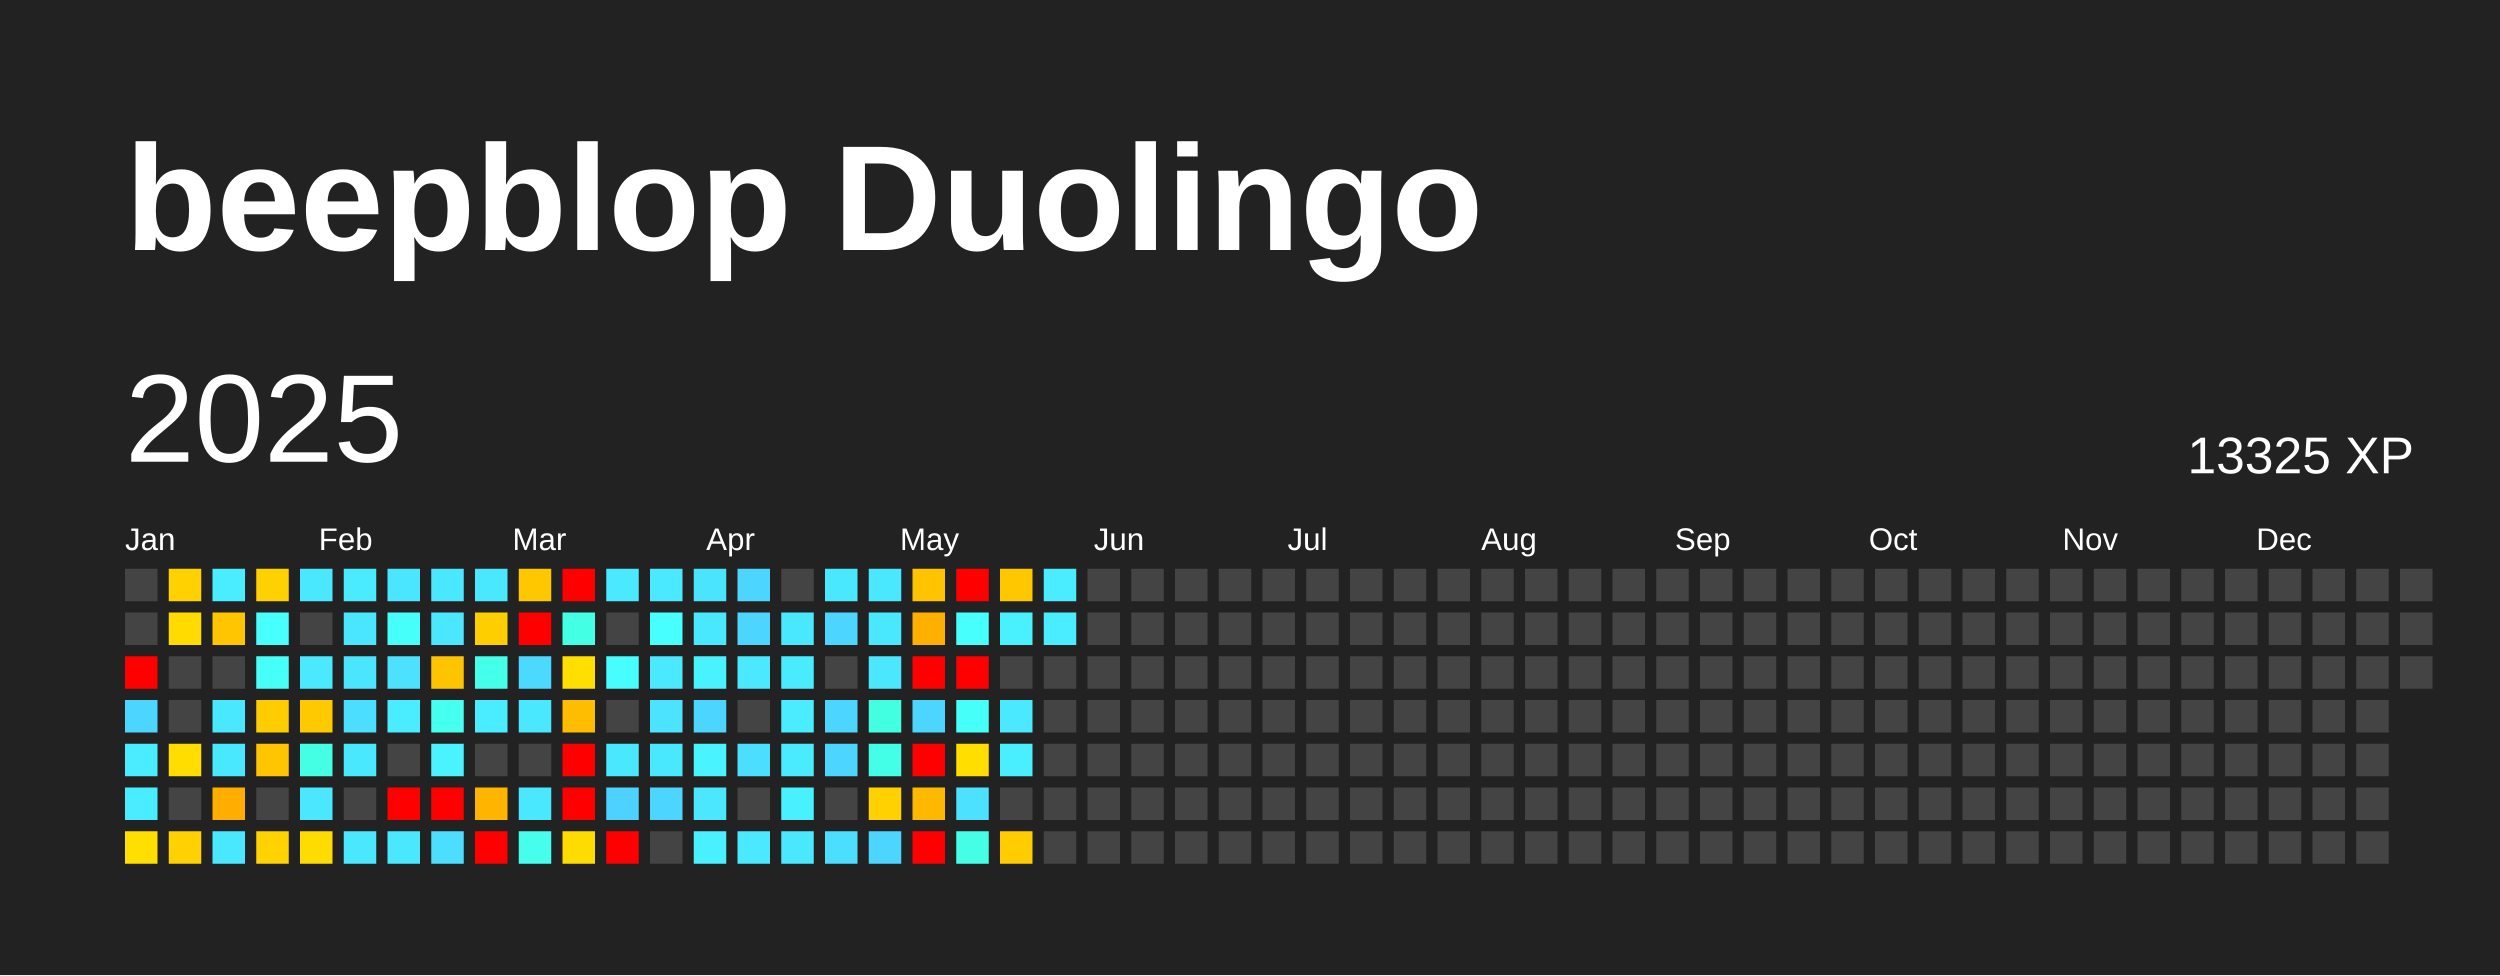
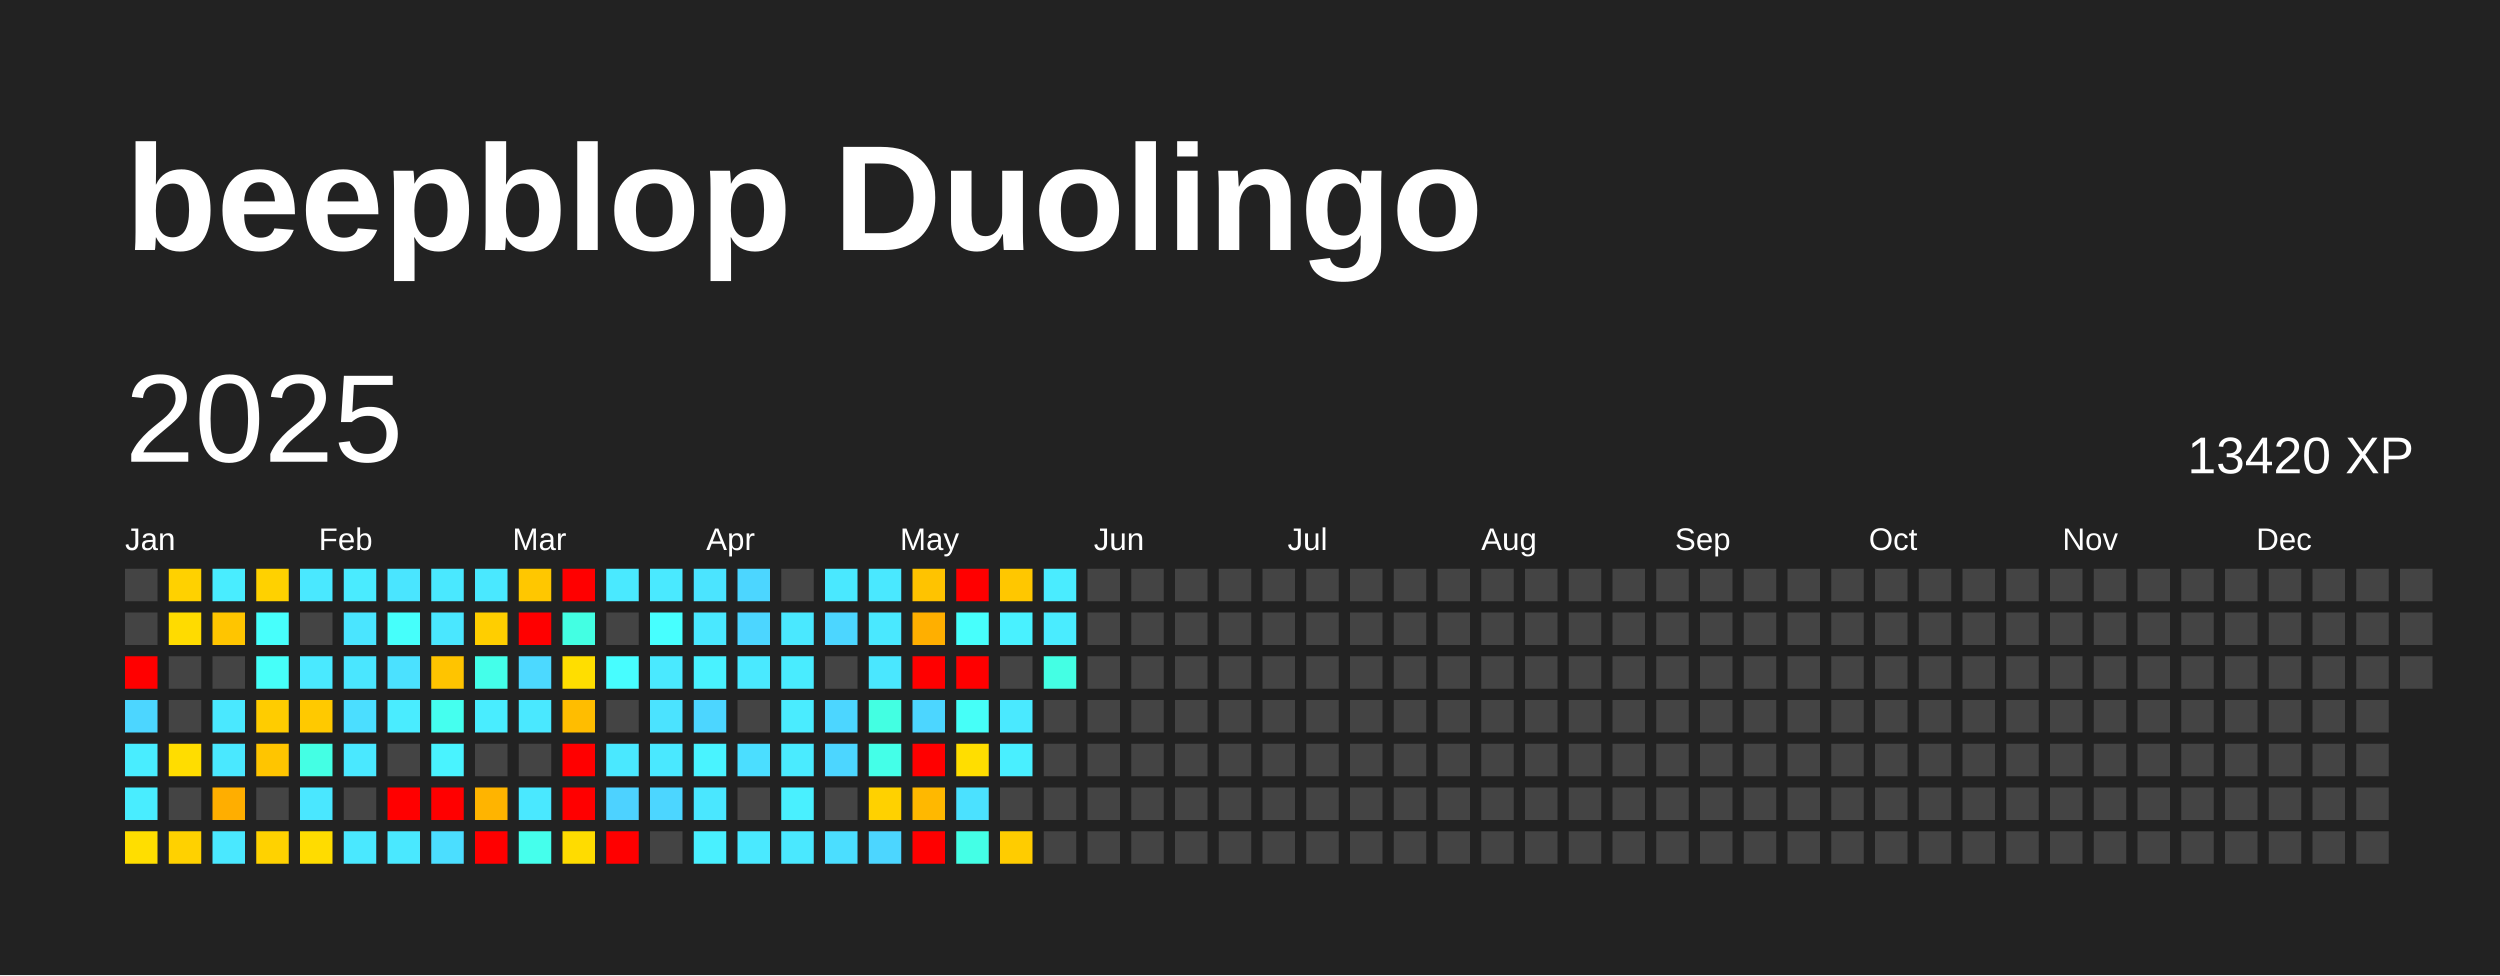
<svg xmlns="http://www.w3.org/2000/svg" baseProfile="full" height="78mm" version="1.1" viewBox="0,0,200,78" width="200mm">
  <defs />
  <rect fill="#222222" height="78" width="200" x="0" y="0" />
  <text fill="#FFFFFF" style="font-size:12px; font-family:Arial; font-weight:bold;" x="10" y="20">beepblop Duolingo</text>
  <text dominant-baseline="hanging" fill="#FFFFFF" style="font-size:10.0px; font-family:Arial;" x="10" y="30">2025</text>
-   <text dominant-baseline="hanging" fill="#FFFFFF" style="font-size:4.125px; font-family:Arial;" x="175" y="35">13325 XP</text>
+   <text dominant-baseline="hanging" fill="#FFFFFF" style="font-size:4.125px; font-family:Arial;" x="175" y="35">13420 XP</text>
  <text fill="#FFFFFF" style="font-size:2.5px; font-family:Arial" x="10.0" y="44">Jan</text>
  <text fill="#FFFFFF" style="font-size:2.5px; font-family:Arial" x="25.5" y="44">Feb</text>
  <text fill="#FFFFFF" style="font-size:2.5px; font-family:Arial" x="41.0" y="44">Mar</text>
  <text fill="#FFFFFF" style="font-size:2.5px; font-family:Arial" x="56.5" y="44">Apr</text>
  <text fill="#FFFFFF" style="font-size:2.5px; font-family:Arial" x="72.0" y="44">May</text>
  <text fill="#FFFFFF" style="font-size:2.5px; font-family:Arial" x="87.5" y="44">Jun</text>
  <text fill="#FFFFFF" style="font-size:2.5px; font-family:Arial" x="103.0" y="44">Jul</text>
  <text fill="#FFFFFF" style="font-size:2.5px; font-family:Arial" x="118.5" y="44">Aug</text>
  <text fill="#FFFFFF" style="font-size:2.5px; font-family:Arial" x="134.0" y="44">Sep</text>
  <text fill="#FFFFFF" style="font-size:2.5px; font-family:Arial" x="149.5" y="44">Oct</text>
  <text fill="#FFFFFF" style="font-size:2.5px; font-family:Arial" x="165.0" y="44">Nov</text>
  <text fill="#FFFFFF" style="font-size:2.5px; font-family:Arial" x="180.5" y="44">Dec</text>
  <rect fill="#444444" height="2.6" width="2.6" x="10.0" y="45.5" />
  <rect fill="#444444" height="2.6" width="2.6" x="10.0" y="49.0" />
  <rect fill="red" height="2.6" width="2.6" x="10.0" y="52.5" />
  <rect fill="#4cd6ff" height="2.6" width="2.6" x="10.0" y="56.0" />
  <rect fill="#49edff" height="2.6" width="2.6" x="10.0" y="59.5" />
  <rect fill="#49edff" height="2.6" width="2.6" x="10.0" y="63.0" />
  <rect fill="#ffde00" height="2.6" width="2.6" x="10.0" y="66.5" />
  <rect fill="#ffd100" height="2.6" width="2.6" x="13.5" y="45.5" />
  <rect fill="#ffdb00" height="2.6" width="2.6" x="13.5" y="49.0" />
  <rect fill="#444444" height="2.6" width="2.6" x="13.5" y="52.5" />
  <rect fill="#444444" height="2.6" width="2.6" x="13.5" y="56.0" />
  <rect fill="#ffdd00" height="2.6" width="2.6" x="13.5" y="59.5" />
  <rect fill="#444444" height="2.6" width="2.6" x="13.5" y="63.0" />
  <rect fill="#ffd100" height="2.6" width="2.6" x="13.5" y="66.5" />
  <rect fill="#49edff" height="2.6" width="2.6" x="17.0" y="45.5" />
  <rect fill="#ffc500" height="2.6" width="2.6" x="17.0" y="49.0" />
  <rect fill="#444444" height="2.6" width="2.6" x="17.0" y="52.5" />
  <rect fill="#4ae8ff" height="2.6" width="2.6" x="17.0" y="56.0" />
  <rect fill="#4ae8ff" height="2.6" width="2.6" x="17.0" y="59.5" />
  <rect fill="#ffae00" height="2.6" width="2.6" x="17.0" y="63.0" />
  <rect fill="#4ae8ff" height="2.6" width="2.6" x="17.0" y="66.5" />
  <rect fill="#ffd100" height="2.6" width="2.6" x="20.5" y="45.5" />
  <rect fill="#47fffc" height="2.6" width="2.6" x="20.5" y="49.0" />
  <rect fill="#46fff9" height="2.6" width="2.6" x="20.5" y="52.5" />
  <rect fill="#ffcc00" height="2.6" width="2.6" x="20.5" y="56.0" />
  <rect fill="#ffc500" height="2.6" width="2.6" x="20.5" y="59.5" />
  <rect fill="#444444" height="2.6" width="2.6" x="20.5" y="63.0" />
  <rect fill="#ffd200" height="2.6" width="2.6" x="20.5" y="66.5" />
  <rect fill="#4ae8ff" height="2.6" width="2.6" x="24.0" y="45.5" />
  <rect fill="#444444" height="2.6" width="2.6" x="24.0" y="49.0" />
  <rect fill="#4ae9ff" height="2.6" width="2.6" x="24.0" y="52.5" />
  <rect fill="#ffc900" height="2.6" width="2.6" x="24.0" y="56.0" />
  <rect fill="#44ffe4" height="2.6" width="2.6" x="24.0" y="59.5" />
  <rect fill="#4ae7ff" height="2.6" width="2.6" x="24.0" y="63.0" />
  <rect fill="#ffdc00" height="2.6" width="2.6" x="24.0" y="66.5" />
  <rect fill="#4aebff" height="2.6" width="2.6" x="27.5" y="45.5" />
  <rect fill="#4ae5ff" height="2.6" width="2.6" x="27.5" y="49.0" />
  <rect fill="#4ae6ff" height="2.6" width="2.6" x="27.5" y="52.5" />
  <rect fill="#4bdeff" height="2.6" width="2.6" x="27.5" y="56.0" />
  <rect fill="#4ae8ff" height="2.6" width="2.6" x="27.5" y="59.5" />
  <rect fill="#444444" height="2.6" width="2.6" x="27.5" y="63.0" />
  <rect fill="#4ae8ff" height="2.6" width="2.6" x="27.5" y="66.5" />
  <rect fill="#4ae5ff" height="2.6" width="2.6" x="31.0" y="45.5" />
  <rect fill="#46fffb" height="2.6" width="2.6" x="31.0" y="49.0" />
  <rect fill="#4be1ff" height="2.6" width="2.6" x="31.0" y="52.5" />
  <rect fill="#4aecff" height="2.6" width="2.6" x="31.0" y="56.0" />
  <rect fill="#444444" height="2.6" width="2.6" x="31.0" y="59.5" />
  <rect fill="red" height="2.6" width="2.6" x="31.0" y="63.0" />
  <rect fill="#4ae8ff" height="2.6" width="2.6" x="31.0" y="66.5" />
  <rect fill="#4ae8ff" height="2.6" width="2.6" x="34.5" y="45.5" />
  <rect fill="#4ae7ff" height="2.6" width="2.6" x="34.5" y="49.0" />
  <rect fill="#ffc400" height="2.6" width="2.6" x="34.5" y="52.5" />
  <rect fill="#45ffef" height="2.6" width="2.6" x="34.5" y="56.0" />
  <rect fill="#49f3ff" height="2.6" width="2.6" x="34.5" y="59.5" />
  <rect fill="red" height="2.6" width="2.6" x="34.5" y="63.0" />
  <rect fill="#4bdeff" height="2.6" width="2.6" x="34.5" y="66.5" />
  <rect fill="#4ae8ff" height="2.6" width="2.6" x="38.0" y="45.5" />
  <rect fill="#ffce00" height="2.6" width="2.6" x="38.0" y="49.0" />
  <rect fill="#44ffea" height="2.6" width="2.6" x="38.0" y="52.5" />
  <rect fill="#49edff" height="2.6" width="2.6" x="38.0" y="56.0" />
  <rect fill="#444444" height="2.6" width="2.6" x="38.0" y="59.5" />
  <rect fill="#ffb400" height="2.6" width="2.6" x="38.0" y="63.0" />
  <rect fill="red" height="2.6" width="2.6" x="38.0" y="66.5" />
  <rect fill="#ffc700" height="2.6" width="2.6" x="41.5" y="45.5" />
  <rect fill="red" height="2.6" width="2.6" x="41.5" y="49.0" />
  <rect fill="#4cd9ff" height="2.6" width="2.6" x="41.5" y="52.5" />
  <rect fill="#4ae8ff" height="2.6" width="2.6" x="41.5" y="56.0" />
  <rect fill="#444444" height="2.6" width="2.6" x="41.5" y="59.5" />
  <rect fill="#4ae8ff" height="2.6" width="2.6" x="41.5" y="63.0" />
  <rect fill="#45ffec" height="2.6" width="2.6" x="41.5" y="66.5" />
  <rect fill="red" height="2.6" width="2.6" x="45.0" y="45.5" />
  <rect fill="#43ffe3" height="2.6" width="2.6" x="45.0" y="49.0" />
  <rect fill="#ffde00" height="2.6" width="2.6" x="45.0" y="52.5" />
  <rect fill="#ffbd00" height="2.6" width="2.6" x="45.0" y="56.0" />
  <rect fill="red" height="2.6" width="2.6" x="45.0" y="59.5" />
  <rect fill="red" height="2.6" width="2.6" x="45.0" y="63.0" />
  <rect fill="#ffdc00" height="2.6" width="2.6" x="45.0" y="66.5" />
  <rect fill="#4ae9ff" height="2.6" width="2.6" x="48.5" y="45.5" />
  <rect fill="#444444" height="2.6" width="2.6" x="48.5" y="49.0" />
  <rect fill="#47fdff" height="2.6" width="2.6" x="48.5" y="52.5" />
  <rect fill="#444444" height="2.6" width="2.6" x="48.5" y="56.0" />
  <rect fill="#4ae8ff" height="2.6" width="2.6" x="48.5" y="59.5" />
  <rect fill="#4dd2ff" height="2.6" width="2.6" x="48.5" y="63.0" />
  <rect fill="red" height="2.6" width="2.6" x="48.5" y="66.5" />
  <rect fill="#4ae9ff" height="2.6" width="2.6" x="52.0" y="45.5" />
  <rect fill="#47ffff" height="2.6" width="2.6" x="52.0" y="49.0" />
  <rect fill="#4ae9ff" height="2.6" width="2.6" x="52.0" y="52.5" />
  <rect fill="#4be3ff" height="2.6" width="2.6" x="52.0" y="56.0" />
  <rect fill="#4ae8ff" height="2.6" width="2.6" x="52.0" y="59.5" />
  <rect fill="#4cd6ff" height="2.6" width="2.6" x="52.0" y="63.0" />
  <rect fill="#444444" height="2.6" width="2.6" x="52.0" y="66.5" />
  <rect fill="#4be4ff" height="2.6" width="2.6" x="55.5" y="45.5" />
  <rect fill="#4ae8ff" height="2.6" width="2.6" x="55.5" y="49.0" />
  <rect fill="#49f2ff" height="2.6" width="2.6" x="55.5" y="52.5" />
  <rect fill="#4cd6ff" height="2.6" width="2.6" x="55.5" y="56.0" />
  <rect fill="#49f3ff" height="2.6" width="2.6" x="55.5" y="59.5" />
  <rect fill="#4ae7ff" height="2.6" width="2.6" x="55.5" y="63.0" />
  <rect fill="#49f0ff" height="2.6" width="2.6" x="55.5" y="66.5" />
  <rect fill="#4cd6ff" height="2.6" width="2.6" x="59.0" y="45.5" />
  <rect fill="#4cd6ff" height="2.6" width="2.6" x="59.0" y="49.0" />
  <rect fill="#4ae9ff" height="2.6" width="2.6" x="59.0" y="52.5" />
  <rect fill="#444444" height="2.6" width="2.6" x="59.0" y="56.0" />
  <rect fill="#4bdeff" height="2.6" width="2.6" x="59.0" y="59.5" />
  <rect fill="#444444" height="2.6" width="2.6" x="59.0" y="63.0" />
  <rect fill="#4ae9ff" height="2.6" width="2.6" x="59.0" y="66.5" />
  <rect fill="#444444" height="2.6" width="2.6" x="62.5" y="45.5" />
  <rect fill="#4ae8ff" height="2.6" width="2.6" x="62.5" y="49.0" />
  <rect fill="#49ecff" height="2.6" width="2.6" x="62.5" y="52.5" />
  <rect fill="#4aecff" height="2.6" width="2.6" x="62.5" y="56.0" />
  <rect fill="#4aebff" height="2.6" width="2.6" x="62.5" y="59.5" />
  <rect fill="#49f0ff" height="2.6" width="2.6" x="62.5" y="63.0" />
  <rect fill="#4ae8ff" height="2.6" width="2.6" x="62.5" y="66.5" />
  <rect fill="#4ae8ff" height="2.6" width="2.6" x="66.0" y="45.5" />
  <rect fill="#4cd6ff" height="2.6" width="2.6" x="66.0" y="49.0" />
  <rect fill="#444444" height="2.6" width="2.6" x="66.0" y="52.5" />
  <rect fill="#4cd6ff" height="2.6" width="2.6" x="66.0" y="56.0" />
  <rect fill="#4cd6ff" height="2.6" width="2.6" x="66.0" y="59.5" />
  <rect fill="#444444" height="2.6" width="2.6" x="66.0" y="63.0" />
  <rect fill="#4bdeff" height="2.6" width="2.6" x="66.0" y="66.5" />
  <rect fill="#4ae8ff" height="2.6" width="2.6" x="69.5" y="45.5" />
  <rect fill="#4ae8ff" height="2.6" width="2.6" x="69.5" y="49.0" />
  <rect fill="#4ae7ff" height="2.6" width="2.6" x="69.5" y="52.5" />
  <rect fill="#43ffe2" height="2.6" width="2.6" x="69.5" y="56.0" />
  <rect fill="#44ffe8" height="2.6" width="2.6" x="69.5" y="59.5" />
  <rect fill="#ffd100" height="2.6" width="2.6" x="69.5" y="63.0" />
  <rect fill="#4cd6ff" height="2.6" width="2.6" x="69.5" y="66.5" />
  <rect fill="#ffc300" height="2.6" width="2.6" x="73.0" y="45.5" />
  <rect fill="#ffaf00" height="2.6" width="2.6" x="73.0" y="49.0" />
  <rect fill="red" height="2.6" width="2.6" x="73.0" y="52.5" />
  <rect fill="#4cd6ff" height="2.6" width="2.6" x="73.0" y="56.0" />
  <rect fill="red" height="2.6" width="2.6" x="73.0" y="59.5" />
  <rect fill="#ffb800" height="2.6" width="2.6" x="73.0" y="63.0" />
  <rect fill="red" height="2.6" width="2.6" x="73.0" y="66.5" />
  <rect fill="red" height="2.6" width="2.6" x="76.5" y="45.5" />
  <rect fill="#47fffc" height="2.6" width="2.6" x="76.5" y="49.0" />
  <rect fill="red" height="2.6" width="2.6" x="76.5" y="52.5" />
  <rect fill="#46fff8" height="2.6" width="2.6" x="76.5" y="56.0" />
  <rect fill="#ffde00" height="2.6" width="2.6" x="76.5" y="59.5" />
  <rect fill="#4be1ff" height="2.6" width="2.6" x="76.5" y="63.0" />
  <rect fill="#44ffe6" height="2.6" width="2.6" x="76.5" y="66.5" />
  <rect fill="#ffc700" height="2.6" width="2.6" x="80.0" y="45.5" />
  <rect fill="#49f1ff" height="2.6" width="2.6" x="80.0" y="49.0" />
  <rect fill="#444444" height="2.6" width="2.6" x="80.0" y="52.5" />
  <rect fill="#4ae9ff" height="2.6" width="2.6" x="80.0" y="56.0" />
  <rect fill="#49efff" height="2.6" width="2.6" x="80.0" y="59.5" />
  <rect fill="#444444" height="2.6" width="2.6" x="80.0" y="63.0" />
  <rect fill="#ffcc00" height="2.6" width="2.6" x="80.0" y="66.5" />
  <rect fill="#4aecff" height="2.6" width="2.6" x="83.5" y="45.5" />
  <rect fill="#4aecff" height="2.6" width="2.6" x="83.5" y="49.0" />
-   <rect fill="#444444" height="2.6" width="2.6" x="83.5" y="52.5" />
+   <rect fill="#44ffe4" height="2.6" width="2.6" x="83.5" y="52.5" />
  <rect fill="#444444" height="2.6" width="2.6" x="83.5" y="56.0" />
  <rect fill="#444444" height="2.6" width="2.6" x="83.5" y="59.5" />
  <rect fill="#444444" height="2.6" width="2.6" x="83.5" y="63.0" />
  <rect fill="#444444" height="2.6" width="2.6" x="83.5" y="66.5" />
  <rect fill="#444444" height="2.6" width="2.6" x="87.0" y="45.5" />
  <rect fill="#444444" height="2.6" width="2.6" x="87.0" y="49.0" />
  <rect fill="#444444" height="2.6" width="2.6" x="87.0" y="52.5" />
  <rect fill="#444444" height="2.6" width="2.6" x="87.0" y="56.0" />
  <rect fill="#444444" height="2.6" width="2.6" x="87.0" y="59.5" />
  <rect fill="#444444" height="2.6" width="2.6" x="87.0" y="63.0" />
  <rect fill="#444444" height="2.6" width="2.6" x="87.0" y="66.5" />
  <rect fill="#444444" height="2.6" width="2.6" x="90.5" y="45.5" />
  <rect fill="#444444" height="2.6" width="2.6" x="90.5" y="49.0" />
  <rect fill="#444444" height="2.6" width="2.6" x="90.5" y="52.5" />
  <rect fill="#444444" height="2.6" width="2.6" x="90.5" y="56.0" />
  <rect fill="#444444" height="2.6" width="2.6" x="90.5" y="59.5" />
  <rect fill="#444444" height="2.6" width="2.6" x="90.5" y="63.0" />
  <rect fill="#444444" height="2.6" width="2.6" x="90.5" y="66.5" />
  <rect fill="#444444" height="2.6" width="2.6" x="94.0" y="45.5" />
  <rect fill="#444444" height="2.6" width="2.6" x="94.0" y="49.0" />
  <rect fill="#444444" height="2.6" width="2.6" x="94.0" y="52.5" />
  <rect fill="#444444" height="2.6" width="2.6" x="94.0" y="56.0" />
  <rect fill="#444444" height="2.6" width="2.6" x="94.0" y="59.5" />
  <rect fill="#444444" height="2.6" width="2.6" x="94.0" y="63.0" />
  <rect fill="#444444" height="2.6" width="2.6" x="94.0" y="66.5" />
  <rect fill="#444444" height="2.6" width="2.6" x="97.5" y="45.5" />
  <rect fill="#444444" height="2.6" width="2.6" x="97.5" y="49.0" />
  <rect fill="#444444" height="2.6" width="2.6" x="97.5" y="52.5" />
  <rect fill="#444444" height="2.6" width="2.6" x="97.5" y="56.0" />
  <rect fill="#444444" height="2.6" width="2.6" x="97.5" y="59.5" />
  <rect fill="#444444" height="2.6" width="2.6" x="97.5" y="63.0" />
  <rect fill="#444444" height="2.6" width="2.6" x="97.5" y="66.5" />
  <rect fill="#444444" height="2.6" width="2.6" x="101.0" y="45.5" />
  <rect fill="#444444" height="2.6" width="2.6" x="101.0" y="49.0" />
  <rect fill="#444444" height="2.6" width="2.6" x="101.0" y="52.5" />
  <rect fill="#444444" height="2.6" width="2.6" x="101.0" y="56.0" />
  <rect fill="#444444" height="2.6" width="2.6" x="101.0" y="59.5" />
  <rect fill="#444444" height="2.6" width="2.6" x="101.0" y="63.0" />
  <rect fill="#444444" height="2.6" width="2.6" x="101.0" y="66.5" />
  <rect fill="#444444" height="2.6" width="2.6" x="104.5" y="45.5" />
  <rect fill="#444444" height="2.6" width="2.6" x="104.5" y="49.0" />
  <rect fill="#444444" height="2.6" width="2.6" x="104.5" y="52.5" />
  <rect fill="#444444" height="2.6" width="2.6" x="104.5" y="56.0" />
  <rect fill="#444444" height="2.6" width="2.6" x="104.5" y="59.5" />
  <rect fill="#444444" height="2.6" width="2.6" x="104.5" y="63.0" />
  <rect fill="#444444" height="2.6" width="2.6" x="104.5" y="66.5" />
  <rect fill="#444444" height="2.6" width="2.6" x="108.0" y="45.5" />
  <rect fill="#444444" height="2.6" width="2.6" x="108.0" y="49.0" />
  <rect fill="#444444" height="2.6" width="2.6" x="108.0" y="52.5" />
  <rect fill="#444444" height="2.6" width="2.6" x="108.0" y="56.0" />
  <rect fill="#444444" height="2.6" width="2.6" x="108.0" y="59.5" />
  <rect fill="#444444" height="2.6" width="2.6" x="108.0" y="63.0" />
  <rect fill="#444444" height="2.6" width="2.6" x="108.0" y="66.5" />
  <rect fill="#444444" height="2.6" width="2.6" x="111.5" y="45.5" />
  <rect fill="#444444" height="2.6" width="2.6" x="111.5" y="49.0" />
  <rect fill="#444444" height="2.6" width="2.6" x="111.5" y="52.5" />
  <rect fill="#444444" height="2.6" width="2.6" x="111.5" y="56.0" />
  <rect fill="#444444" height="2.6" width="2.6" x="111.5" y="59.5" />
  <rect fill="#444444" height="2.6" width="2.6" x="111.5" y="63.0" />
  <rect fill="#444444" height="2.6" width="2.6" x="111.5" y="66.5" />
  <rect fill="#444444" height="2.6" width="2.6" x="115.0" y="45.5" />
  <rect fill="#444444" height="2.6" width="2.6" x="115.0" y="49.0" />
  <rect fill="#444444" height="2.6" width="2.6" x="115.0" y="52.5" />
  <rect fill="#444444" height="2.6" width="2.6" x="115.0" y="56.0" />
  <rect fill="#444444" height="2.6" width="2.6" x="115.0" y="59.5" />
  <rect fill="#444444" height="2.6" width="2.6" x="115.0" y="63.0" />
  <rect fill="#444444" height="2.6" width="2.6" x="115.0" y="66.5" />
  <rect fill="#444444" height="2.6" width="2.6" x="118.5" y="45.5" />
  <rect fill="#444444" height="2.6" width="2.6" x="118.5" y="49.0" />
  <rect fill="#444444" height="2.6" width="2.6" x="118.5" y="52.5" />
  <rect fill="#444444" height="2.6" width="2.6" x="118.5" y="56.0" />
  <rect fill="#444444" height="2.6" width="2.6" x="118.5" y="59.5" />
  <rect fill="#444444" height="2.6" width="2.6" x="118.5" y="63.0" />
  <rect fill="#444444" height="2.6" width="2.6" x="118.5" y="66.5" />
  <rect fill="#444444" height="2.6" width="2.6" x="122.0" y="45.5" />
  <rect fill="#444444" height="2.6" width="2.6" x="122.0" y="49.0" />
  <rect fill="#444444" height="2.6" width="2.6" x="122.0" y="52.5" />
  <rect fill="#444444" height="2.6" width="2.6" x="122.0" y="56.0" />
  <rect fill="#444444" height="2.6" width="2.6" x="122.0" y="59.5" />
  <rect fill="#444444" height="2.6" width="2.6" x="122.0" y="63.0" />
  <rect fill="#444444" height="2.6" width="2.6" x="122.0" y="66.5" />
  <rect fill="#444444" height="2.6" width="2.6" x="125.5" y="45.5" />
  <rect fill="#444444" height="2.6" width="2.6" x="125.5" y="49.0" />
  <rect fill="#444444" height="2.6" width="2.6" x="125.5" y="52.5" />
  <rect fill="#444444" height="2.6" width="2.6" x="125.5" y="56.0" />
  <rect fill="#444444" height="2.6" width="2.6" x="125.5" y="59.5" />
  <rect fill="#444444" height="2.6" width="2.6" x="125.5" y="63.0" />
  <rect fill="#444444" height="2.6" width="2.6" x="125.5" y="66.5" />
  <rect fill="#444444" height="2.6" width="2.6" x="129.0" y="45.5" />
  <rect fill="#444444" height="2.6" width="2.6" x="129.0" y="49.0" />
  <rect fill="#444444" height="2.6" width="2.6" x="129.0" y="52.5" />
  <rect fill="#444444" height="2.6" width="2.6" x="129.0" y="56.0" />
  <rect fill="#444444" height="2.6" width="2.6" x="129.0" y="59.5" />
  <rect fill="#444444" height="2.6" width="2.6" x="129.0" y="63.0" />
  <rect fill="#444444" height="2.6" width="2.6" x="129.0" y="66.5" />
  <rect fill="#444444" height="2.6" width="2.6" x="132.5" y="45.5" />
  <rect fill="#444444" height="2.6" width="2.6" x="132.5" y="49.0" />
  <rect fill="#444444" height="2.6" width="2.6" x="132.5" y="52.5" />
  <rect fill="#444444" height="2.6" width="2.6" x="132.5" y="56.0" />
  <rect fill="#444444" height="2.6" width="2.6" x="132.5" y="59.5" />
  <rect fill="#444444" height="2.6" width="2.6" x="132.5" y="63.0" />
  <rect fill="#444444" height="2.6" width="2.6" x="132.5" y="66.5" />
  <rect fill="#444444" height="2.6" width="2.6" x="136.0" y="45.5" />
  <rect fill="#444444" height="2.6" width="2.6" x="136.0" y="49.0" />
  <rect fill="#444444" height="2.6" width="2.6" x="136.0" y="52.5" />
  <rect fill="#444444" height="2.6" width="2.6" x="136.0" y="56.0" />
  <rect fill="#444444" height="2.6" width="2.6" x="136.0" y="59.5" />
  <rect fill="#444444" height="2.6" width="2.6" x="136.0" y="63.0" />
  <rect fill="#444444" height="2.6" width="2.6" x="136.0" y="66.5" />
  <rect fill="#444444" height="2.6" width="2.6" x="139.5" y="45.5" />
  <rect fill="#444444" height="2.6" width="2.6" x="139.5" y="49.0" />
  <rect fill="#444444" height="2.6" width="2.6" x="139.5" y="52.5" />
  <rect fill="#444444" height="2.6" width="2.6" x="139.5" y="56.0" />
  <rect fill="#444444" height="2.6" width="2.6" x="139.5" y="59.5" />
  <rect fill="#444444" height="2.6" width="2.6" x="139.5" y="63.0" />
  <rect fill="#444444" height="2.6" width="2.6" x="139.5" y="66.5" />
  <rect fill="#444444" height="2.6" width="2.6" x="143.0" y="45.5" />
  <rect fill="#444444" height="2.6" width="2.6" x="143.0" y="49.0" />
  <rect fill="#444444" height="2.6" width="2.6" x="143.0" y="52.5" />
  <rect fill="#444444" height="2.6" width="2.6" x="143.0" y="56.0" />
  <rect fill="#444444" height="2.6" width="2.6" x="143.0" y="59.5" />
  <rect fill="#444444" height="2.6" width="2.6" x="143.0" y="63.0" />
  <rect fill="#444444" height="2.6" width="2.6" x="143.0" y="66.5" />
  <rect fill="#444444" height="2.6" width="2.6" x="146.5" y="45.5" />
  <rect fill="#444444" height="2.6" width="2.6" x="146.5" y="49.0" />
  <rect fill="#444444" height="2.6" width="2.6" x="146.5" y="52.5" />
  <rect fill="#444444" height="2.6" width="2.6" x="146.5" y="56.0" />
  <rect fill="#444444" height="2.6" width="2.6" x="146.5" y="59.5" />
  <rect fill="#444444" height="2.6" width="2.6" x="146.5" y="63.0" />
  <rect fill="#444444" height="2.6" width="2.6" x="146.5" y="66.5" />
  <rect fill="#444444" height="2.6" width="2.6" x="150.0" y="45.5" />
  <rect fill="#444444" height="2.6" width="2.6" x="150.0" y="49.0" />
  <rect fill="#444444" height="2.6" width="2.6" x="150.0" y="52.5" />
  <rect fill="#444444" height="2.6" width="2.6" x="150.0" y="56.0" />
  <rect fill="#444444" height="2.6" width="2.6" x="150.0" y="59.5" />
  <rect fill="#444444" height="2.6" width="2.6" x="150.0" y="63.0" />
  <rect fill="#444444" height="2.6" width="2.6" x="150.0" y="66.5" />
  <rect fill="#444444" height="2.6" width="2.6" x="153.5" y="45.5" />
  <rect fill="#444444" height="2.6" width="2.6" x="153.5" y="49.0" />
  <rect fill="#444444" height="2.6" width="2.6" x="153.5" y="52.5" />
  <rect fill="#444444" height="2.6" width="2.6" x="153.5" y="56.0" />
  <rect fill="#444444" height="2.6" width="2.6" x="153.5" y="59.5" />
  <rect fill="#444444" height="2.6" width="2.6" x="153.5" y="63.0" />
  <rect fill="#444444" height="2.6" width="2.6" x="153.5" y="66.5" />
  <rect fill="#444444" height="2.6" width="2.6" x="157.0" y="45.5" />
  <rect fill="#444444" height="2.6" width="2.6" x="157.0" y="49.0" />
  <rect fill="#444444" height="2.6" width="2.6" x="157.0" y="52.5" />
  <rect fill="#444444" height="2.6" width="2.6" x="157.0" y="56.0" />
  <rect fill="#444444" height="2.6" width="2.6" x="157.0" y="59.5" />
  <rect fill="#444444" height="2.6" width="2.6" x="157.0" y="63.0" />
  <rect fill="#444444" height="2.6" width="2.6" x="157.0" y="66.5" />
  <rect fill="#444444" height="2.6" width="2.6" x="160.5" y="45.5" />
  <rect fill="#444444" height="2.6" width="2.6" x="160.5" y="49.0" />
  <rect fill="#444444" height="2.6" width="2.6" x="160.5" y="52.5" />
  <rect fill="#444444" height="2.6" width="2.6" x="160.5" y="56.0" />
  <rect fill="#444444" height="2.6" width="2.6" x="160.5" y="59.5" />
  <rect fill="#444444" height="2.6" width="2.6" x="160.5" y="63.0" />
  <rect fill="#444444" height="2.6" width="2.6" x="160.5" y="66.5" />
  <rect fill="#444444" height="2.6" width="2.6" x="164.0" y="45.5" />
  <rect fill="#444444" height="2.6" width="2.6" x="164.0" y="49.0" />
  <rect fill="#444444" height="2.6" width="2.6" x="164.0" y="52.5" />
  <rect fill="#444444" height="2.6" width="2.6" x="164.0" y="56.0" />
  <rect fill="#444444" height="2.6" width="2.6" x="164.0" y="59.5" />
  <rect fill="#444444" height="2.6" width="2.6" x="164.0" y="63.0" />
  <rect fill="#444444" height="2.6" width="2.6" x="164.0" y="66.5" />
  <rect fill="#444444" height="2.6" width="2.6" x="167.5" y="45.5" />
  <rect fill="#444444" height="2.6" width="2.6" x="167.5" y="49.0" />
  <rect fill="#444444" height="2.6" width="2.6" x="167.5" y="52.5" />
  <rect fill="#444444" height="2.6" width="2.6" x="167.5" y="56.0" />
  <rect fill="#444444" height="2.6" width="2.6" x="167.5" y="59.5" />
  <rect fill="#444444" height="2.6" width="2.6" x="167.5" y="63.0" />
  <rect fill="#444444" height="2.6" width="2.6" x="167.5" y="66.5" />
  <rect fill="#444444" height="2.6" width="2.6" x="171.0" y="45.5" />
  <rect fill="#444444" height="2.6" width="2.6" x="171.0" y="49.0" />
  <rect fill="#444444" height="2.6" width="2.6" x="171.0" y="52.5" />
  <rect fill="#444444" height="2.6" width="2.6" x="171.0" y="56.0" />
  <rect fill="#444444" height="2.6" width="2.6" x="171.0" y="59.5" />
  <rect fill="#444444" height="2.6" width="2.6" x="171.0" y="63.0" />
  <rect fill="#444444" height="2.6" width="2.6" x="171.0" y="66.5" />
  <rect fill="#444444" height="2.6" width="2.6" x="174.5" y="45.5" />
  <rect fill="#444444" height="2.6" width="2.6" x="174.5" y="49.0" />
  <rect fill="#444444" height="2.6" width="2.6" x="174.5" y="52.5" />
  <rect fill="#444444" height="2.6" width="2.6" x="174.5" y="56.0" />
  <rect fill="#444444" height="2.6" width="2.6" x="174.5" y="59.5" />
  <rect fill="#444444" height="2.6" width="2.6" x="174.5" y="63.0" />
  <rect fill="#444444" height="2.6" width="2.6" x="174.5" y="66.5" />
  <rect fill="#444444" height="2.6" width="2.6" x="178.0" y="45.5" />
  <rect fill="#444444" height="2.6" width="2.6" x="178.0" y="49.0" />
  <rect fill="#444444" height="2.6" width="2.6" x="178.0" y="52.5" />
  <rect fill="#444444" height="2.6" width="2.6" x="178.0" y="56.0" />
  <rect fill="#444444" height="2.6" width="2.6" x="178.0" y="59.5" />
  <rect fill="#444444" height="2.6" width="2.6" x="178.0" y="63.0" />
  <rect fill="#444444" height="2.6" width="2.6" x="178.0" y="66.5" />
  <rect fill="#444444" height="2.6" width="2.6" x="181.5" y="45.5" />
  <rect fill="#444444" height="2.6" width="2.6" x="181.5" y="49.0" />
  <rect fill="#444444" height="2.6" width="2.6" x="181.5" y="52.5" />
  <rect fill="#444444" height="2.6" width="2.6" x="181.5" y="56.0" />
  <rect fill="#444444" height="2.6" width="2.6" x="181.5" y="59.5" />
  <rect fill="#444444" height="2.6" width="2.6" x="181.5" y="63.0" />
  <rect fill="#444444" height="2.6" width="2.6" x="181.5" y="66.5" />
  <rect fill="#444444" height="2.6" width="2.6" x="185.0" y="45.5" />
  <rect fill="#444444" height="2.6" width="2.6" x="185.0" y="49.0" />
  <rect fill="#444444" height="2.6" width="2.6" x="185.0" y="52.5" />
  <rect fill="#444444" height="2.6" width="2.6" x="185.0" y="56.0" />
  <rect fill="#444444" height="2.6" width="2.6" x="185.0" y="59.5" />
  <rect fill="#444444" height="2.6" width="2.6" x="185.0" y="63.0" />
  <rect fill="#444444" height="2.6" width="2.6" x="185.0" y="66.5" />
  <rect fill="#444444" height="2.6" width="2.6" x="188.5" y="45.5" />
  <rect fill="#444444" height="2.6" width="2.6" x="188.5" y="49.0" />
  <rect fill="#444444" height="2.6" width="2.6" x="188.5" y="52.5" />
  <rect fill="#444444" height="2.6" width="2.6" x="188.5" y="56.0" />
  <rect fill="#444444" height="2.6" width="2.6" x="188.5" y="59.5" />
  <rect fill="#444444" height="2.6" width="2.6" x="188.5" y="63.0" />
  <rect fill="#444444" height="2.6" width="2.6" x="188.5" y="66.5" />
  <rect fill="#444444" height="2.6" width="2.6" x="192.0" y="45.5" />
  <rect fill="#444444" height="2.6" width="2.6" x="192.0" y="49.0" />
  <rect fill="#444444" height="2.6" width="2.6" x="192.0" y="52.5" />
</svg>
